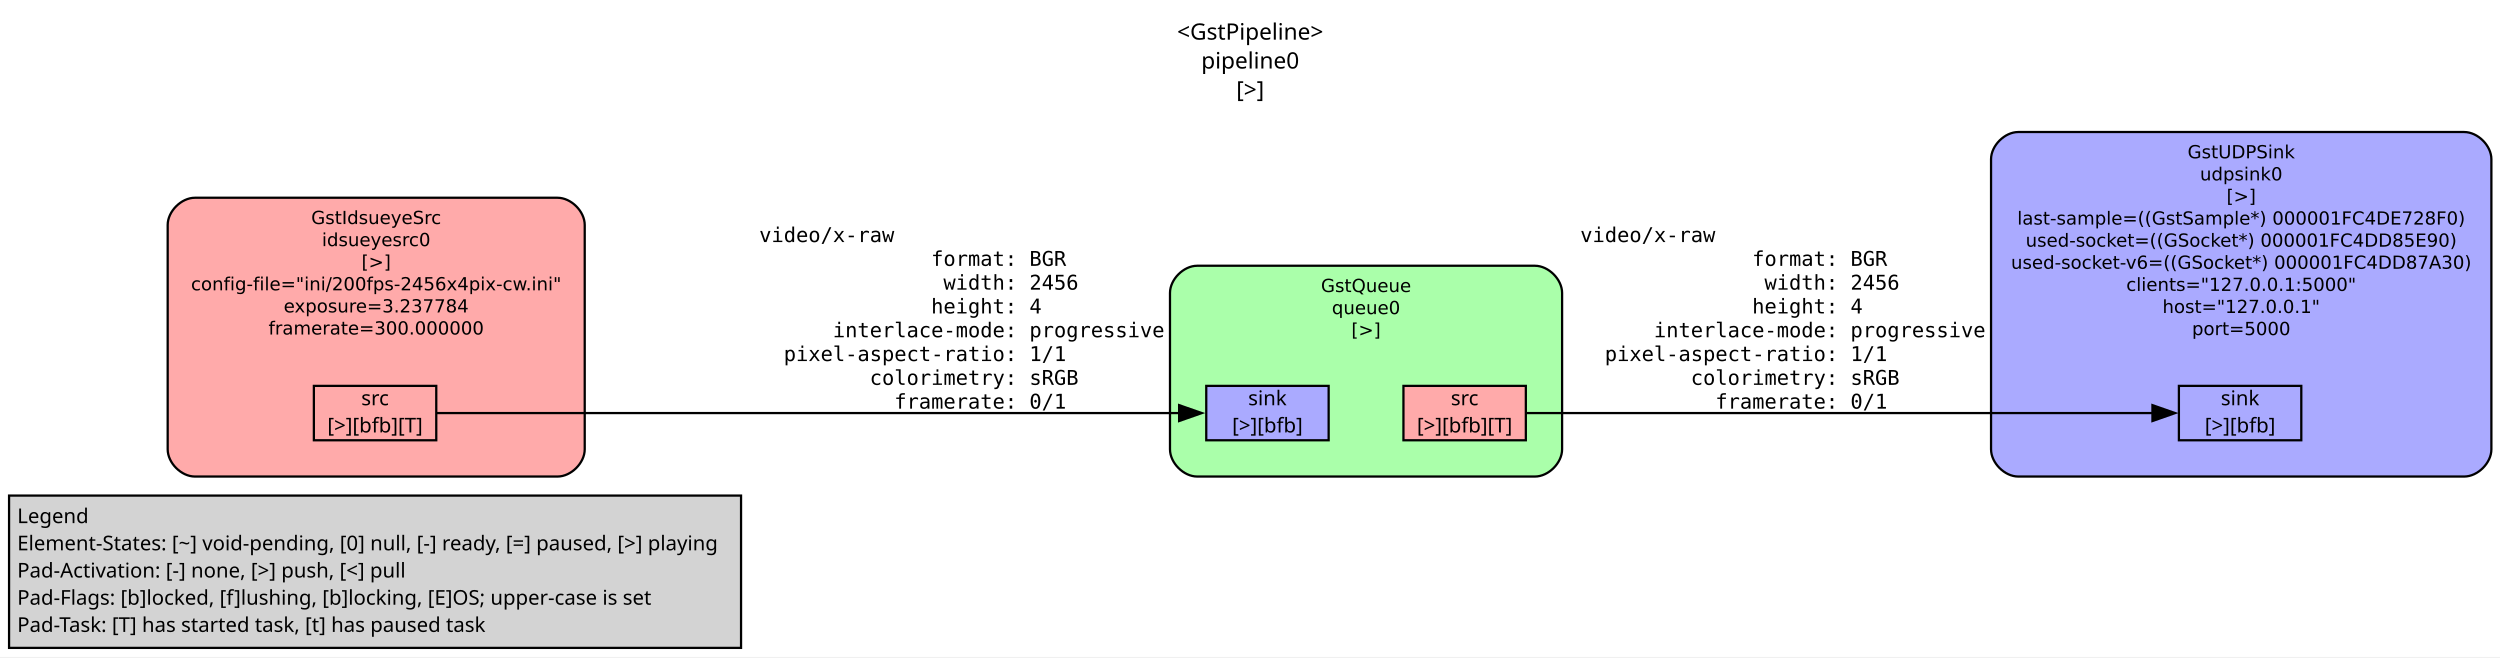
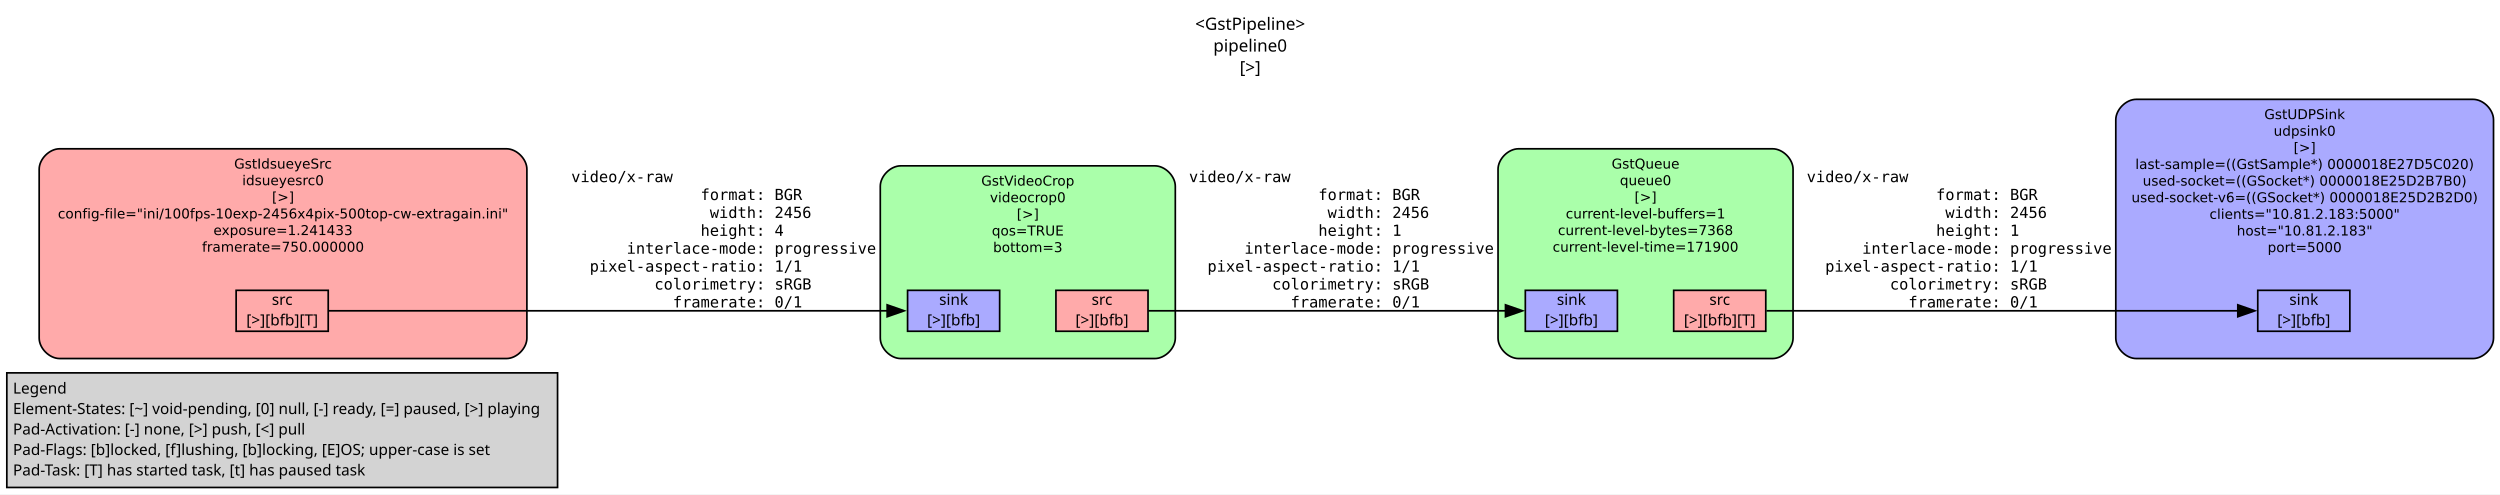
- <svg xmlns="http://www.w3.org/2000/svg" width="1103pt" height="290pt" viewBox="0.00 0.00 1103.00 290.00">
+ <svg xmlns="http://www.w3.org/2000/svg" width="1466pt" height="290pt" viewBox="0.00 0.00 1466.00 290.00">
  <g id="graph0" class="graph" transform="scale(1 1) rotate(0) translate(4 285.85)">
-     <polygon fill="white" stroke="none" points="-4,4 -4,-285.85 1099.2,-285.85 1099.2,4 -4,4" />
-     <text xml:space="preserve" text-anchor="middle" x="547.6" y="-268.35" font-family="sans" font-size="10.00">&lt;GstPipeline&gt;</text>
-     <text xml:space="preserve" text-anchor="middle" x="547.6" y="-255.6" font-family="sans" font-size="10.00">pipeline0</text>
-     <text xml:space="preserve" text-anchor="middle" x="547.6" y="-242.85" font-family="sans" font-size="10.00">[&gt;]</text>
+     <polygon fill="white" stroke="none" points="-4,4 -4,-285.85 1462.2,-285.85 1462.2,4 -4,4" />
+     <text xml:space="preserve" text-anchor="middle" x="729.1" y="-268.35" font-family="sans" font-size="10.00">&lt;GstPipeline&gt;</text>
+     <text xml:space="preserve" text-anchor="middle" x="729.1" y="-255.6" font-family="sans" font-size="10.00">pipeline0</text>
+     <text xml:space="preserve" text-anchor="middle" x="729.1" y="-242.85" font-family="sans" font-size="10.00">[&gt;]</text>
    <g id="clust1" class="cluster">
-       <path fill="#aaaaff" stroke="black" d="M886.45,-75.6C886.45,-75.6 1083.2,-75.6 1083.2,-75.6 1089.2,-75.6 1095.2,-81.6 1095.2,-87.6 1095.2,-87.6 1095.2,-215.6 1095.2,-215.6 1095.2,-221.6 1089.2,-227.6 1083.2,-227.6 1083.2,-227.6 886.45,-227.6 886.45,-227.6 880.45,-227.6 874.45,-221.6 874.45,-215.6 874.45,-215.6 874.45,-87.6 874.45,-87.6 874.45,-81.6 880.45,-75.6 886.45,-75.6" />
-       <text xml:space="preserve" text-anchor="middle" x="984.83" y="-216" font-family="Bitstream Vera Sans" font-size="8.00">GstUDPSink</text>
-       <text xml:space="preserve" text-anchor="middle" x="984.83" y="-206.25" font-family="Bitstream Vera Sans" font-size="8.00">udpsink0</text>
-       <text xml:space="preserve" text-anchor="middle" x="984.83" y="-196.5" font-family="Bitstream Vera Sans" font-size="8.00">[&gt;]</text>
-       <text xml:space="preserve" text-anchor="middle" x="984.83" y="-186.75" font-family="Bitstream Vera Sans" font-size="8.00">last-sample=((GstSample*) 000001FC4DE728F0)</text>
-       <text xml:space="preserve" text-anchor="middle" x="984.83" y="-177" font-family="Bitstream Vera Sans" font-size="8.00">used-socket=((GSocket*) 000001FC4DD85E90)</text>
-       <text xml:space="preserve" text-anchor="middle" x="984.83" y="-167.25" font-family="Bitstream Vera Sans" font-size="8.00">used-socket-v6=((GSocket*) 000001FC4DD87A30)</text>
-       <text xml:space="preserve" text-anchor="middle" x="984.83" y="-157.5" font-family="Bitstream Vera Sans" font-size="8.00">clients="127.0.0.1:5000"</text>
-       <text xml:space="preserve" text-anchor="middle" x="984.83" y="-147.75" font-family="Bitstream Vera Sans" font-size="8.00">host="127.0.0.1"</text>
-       <text xml:space="preserve" text-anchor="middle" x="984.83" y="-138" font-family="Bitstream Vera Sans" font-size="8.00">port=5000</text>
+       <path fill="#aaaaff" stroke="black" d="M1248.7,-75.6C1248.7,-75.6 1446.2,-75.6 1446.2,-75.6 1452.2,-75.6 1458.2,-81.6 1458.2,-87.6 1458.2,-87.6 1458.2,-215.6 1458.2,-215.6 1458.2,-221.6 1452.2,-227.6 1446.2,-227.6 1446.2,-227.6 1248.7,-227.6 1248.7,-227.6 1242.7,-227.6 1236.7,-221.6 1236.7,-215.6 1236.7,-215.6 1236.7,-87.6 1236.7,-87.6 1236.7,-81.6 1242.7,-75.6 1248.7,-75.6" />
+       <text xml:space="preserve" text-anchor="middle" x="1347.45" y="-216" font-family="Bitstream Vera Sans" font-size="8.00">GstUDPSink</text>
+       <text xml:space="preserve" text-anchor="middle" x="1347.45" y="-206.25" font-family="Bitstream Vera Sans" font-size="8.00">udpsink0</text>
+       <text xml:space="preserve" text-anchor="middle" x="1347.45" y="-196.5" font-family="Bitstream Vera Sans" font-size="8.00">[&gt;]</text>
+       <text xml:space="preserve" text-anchor="middle" x="1347.45" y="-186.75" font-family="Bitstream Vera Sans" font-size="8.00">last-sample=((GstSample*) 0000018E27D5C020)</text>
+       <text xml:space="preserve" text-anchor="middle" x="1347.45" y="-177" font-family="Bitstream Vera Sans" font-size="8.00">used-socket=((GSocket*) 0000018E25D2B7B0)</text>
+       <text xml:space="preserve" text-anchor="middle" x="1347.45" y="-167.25" font-family="Bitstream Vera Sans" font-size="8.00">used-socket-v6=((GSocket*) 0000018E25D2B2D0)</text>
+       <text xml:space="preserve" text-anchor="middle" x="1347.45" y="-157.5" font-family="Bitstream Vera Sans" font-size="8.00">clients="10.81.2.183:5000"</text>
+       <text xml:space="preserve" text-anchor="middle" x="1347.45" y="-147.75" font-family="Bitstream Vera Sans" font-size="8.00">host="10.81.2.183"</text>
+       <text xml:space="preserve" text-anchor="middle" x="1347.45" y="-138" font-family="Bitstream Vera Sans" font-size="8.00">port=5000</text>
    </g>
    <g id="clust2" class="cluster">
</g>
    <g id="clust3" class="cluster">
-       <path fill="#aaffaa" stroke="black" d="M524.2,-75.6C524.2,-75.6 673.2,-75.6 673.2,-75.6 679.2,-75.6 685.2,-81.6 685.2,-87.6 685.2,-87.6 685.2,-156.6 685.2,-156.6 685.2,-162.6 679.2,-168.6 673.2,-168.6 673.2,-168.6 524.2,-168.6 524.2,-168.6 518.2,-168.6 512.2,-162.6 512.2,-156.6 512.2,-156.6 512.2,-87.6 512.2,-87.6 512.2,-81.6 518.2,-75.6 524.2,-75.6" />
-       <text xml:space="preserve" text-anchor="middle" x="598.7" y="-157" font-family="Bitstream Vera Sans" font-size="8.00">GstQueue</text>
-       <text xml:space="preserve" text-anchor="middle" x="598.7" y="-147.25" font-family="Bitstream Vera Sans" font-size="8.00">queue0</text>
-       <text xml:space="preserve" text-anchor="middle" x="598.7" y="-137.5" font-family="Bitstream Vera Sans" font-size="8.00">[&gt;]</text>
+       <path fill="#aaffaa" stroke="black" d="M886.45,-75.6C886.45,-75.6 1035.45,-75.6 1035.45,-75.6 1041.45,-75.6 1047.45,-81.6 1047.45,-87.6 1047.45,-87.6 1047.45,-186.6 1047.45,-186.6 1047.45,-192.6 1041.45,-198.6 1035.45,-198.6 1035.45,-198.6 886.45,-198.6 886.45,-198.6 880.45,-198.6 874.45,-192.6 874.45,-186.6 874.45,-186.6 874.45,-87.6 874.45,-87.6 874.45,-81.6 880.45,-75.6 886.45,-75.6" />
+       <text xml:space="preserve" text-anchor="middle" x="960.95" y="-187" font-family="Bitstream Vera Sans" font-size="8.00">GstQueue</text>
+       <text xml:space="preserve" text-anchor="middle" x="960.95" y="-177.25" font-family="Bitstream Vera Sans" font-size="8.00">queue0</text>
+       <text xml:space="preserve" text-anchor="middle" x="960.95" y="-167.5" font-family="Bitstream Vera Sans" font-size="8.00">[&gt;]</text>
+       <text xml:space="preserve" text-anchor="middle" x="960.95" y="-157.75" font-family="Bitstream Vera Sans" font-size="8.00">current-level-buffers=1</text>
+       <text xml:space="preserve" text-anchor="middle" x="960.95" y="-148" font-family="Bitstream Vera Sans" font-size="8.00">current-level-bytes=7368</text>
+       <text xml:space="preserve" text-anchor="middle" x="960.95" y="-138.25" font-family="Bitstream Vera Sans" font-size="8.00">current-level-time=171900</text>
    </g>
    <g id="clust4" class="cluster">
</g>
    <g id="clust5" class="cluster">
</g>
    <g id="clust6" class="cluster">
-       <path fill="#ffaaaa" stroke="black" d="M81.98,-75.6C81.98,-75.6 241.98,-75.6 241.98,-75.6 247.98,-75.6 253.98,-81.6 253.98,-87.6 253.98,-87.6 253.98,-186.6 253.98,-186.6 253.98,-192.6 247.98,-198.6 241.98,-198.6 241.98,-198.6 81.98,-198.6 81.98,-198.6 75.98,-198.6 69.98,-192.6 69.98,-186.6 69.98,-186.6 69.98,-87.6 69.98,-87.6 69.98,-81.6 75.98,-75.6 81.98,-75.6" />
-       <text xml:space="preserve" text-anchor="middle" x="161.98" y="-187" font-family="Bitstream Vera Sans" font-size="8.00">GstIdsueyeSrc</text>
-       <text xml:space="preserve" text-anchor="middle" x="161.98" y="-177.25" font-family="Bitstream Vera Sans" font-size="8.00">idsueyesrc0</text>
-       <text xml:space="preserve" text-anchor="middle" x="161.98" y="-167.5" font-family="Bitstream Vera Sans" font-size="8.00">[&gt;]</text>
-       <text xml:space="preserve" text-anchor="middle" x="161.98" y="-157.75" font-family="Bitstream Vera Sans" font-size="8.00">config-file="ini/200fps-2456x4pix-cw.ini"</text>
-       <text xml:space="preserve" text-anchor="middle" x="161.98" y="-148" font-family="Bitstream Vera Sans" font-size="8.00">exposure=3.237784</text>
-       <text xml:space="preserve" text-anchor="middle" x="161.98" y="-138.25" font-family="Bitstream Vera Sans" font-size="8.00">framerate=300.000000</text>
+       <path fill="#aaffaa" stroke="black" d="M524.2,-75.6C524.2,-75.6 673.2,-75.6 673.2,-75.6 679.2,-75.6 685.2,-81.6 685.2,-87.6 685.2,-87.6 685.2,-176.6 685.2,-176.6 685.2,-182.6 679.2,-188.6 673.2,-188.6 673.2,-188.6 524.2,-188.6 524.2,-188.6 518.2,-188.6 512.2,-182.6 512.2,-176.6 512.2,-176.6 512.2,-87.6 512.2,-87.6 512.2,-81.6 518.2,-75.6 524.2,-75.6" />
+       <text xml:space="preserve" text-anchor="middle" x="598.7" y="-177" font-family="Bitstream Vera Sans" font-size="8.00">GstVideoCrop</text>
+       <text xml:space="preserve" text-anchor="middle" x="598.7" y="-167.25" font-family="Bitstream Vera Sans" font-size="8.00">videocrop0</text>
+       <text xml:space="preserve" text-anchor="middle" x="598.7" y="-157.5" font-family="Bitstream Vera Sans" font-size="8.00">[&gt;]</text>
+       <text xml:space="preserve" text-anchor="middle" x="598.7" y="-147.75" font-family="Bitstream Vera Sans" font-size="8.00">qos=TRUE</text>
+       <text xml:space="preserve" text-anchor="middle" x="598.7" y="-138" font-family="Bitstream Vera Sans" font-size="8.00">bottom=3</text>
    </g>
    <g id="clust7" class="cluster">
+ </g>
+     <g id="clust8" class="cluster">
+ </g>
+     <g id="clust9" class="cluster">
+       <path fill="#ffaaaa" stroke="black" d="M30.97,-75.6C30.97,-75.6 292.97,-75.6 292.97,-75.6 298.97,-75.6 304.97,-81.6 304.97,-87.6 304.97,-87.6 304.97,-186.6 304.97,-186.6 304.97,-192.6 298.97,-198.6 292.97,-198.6 292.97,-198.6 30.97,-198.6 30.97,-198.6 24.97,-198.6 18.97,-192.6 18.97,-186.6 18.97,-186.6 18.97,-87.6 18.97,-87.6 18.97,-81.6 24.97,-75.6 30.97,-75.6" />
+       <text xml:space="preserve" text-anchor="middle" x="161.97" y="-187" font-family="Bitstream Vera Sans" font-size="8.00">GstIdsueyeSrc</text>
+       <text xml:space="preserve" text-anchor="middle" x="161.97" y="-177.25" font-family="Bitstream Vera Sans" font-size="8.00">idsueyesrc0</text>
+       <text xml:space="preserve" text-anchor="middle" x="161.97" y="-167.5" font-family="Bitstream Vera Sans" font-size="8.00">[&gt;]</text>
+       <text xml:space="preserve" text-anchor="middle" x="161.97" y="-157.75" font-family="Bitstream Vera Sans" font-size="8.00">config-file="ini/100fps-10exp-2456x4pix-500top-cw-extragain.ini"</text>
+       <text xml:space="preserve" text-anchor="middle" x="161.97" y="-148" font-family="Bitstream Vera Sans" font-size="8.00">exposure=1.241433</text>
+       <text xml:space="preserve" text-anchor="middle" x="161.97" y="-138.25" font-family="Bitstream Vera Sans" font-size="8.00">framerate=750.000000</text>
+     </g>
+     <g id="clust10" class="cluster">
</g>
    <g id="node1" class="node">
      <polygon fill="lightgrey" stroke="black" points="322.95,-67.2 0,-67.2 0,0 322.95,0 322.95,-67.2" />
      <text xml:space="preserve" text-anchor="start" x="3.6" y="-55.05" font-family="sans" font-size="9.00">Legend</text>
      <text xml:space="preserve" text-anchor="start" x="3.6" y="-43.05" font-family="sans" font-size="9.00">Element-States: [~] void-pending, [0] null, [-] ready, [=] paused, [&gt;] playing</text>
      <text xml:space="preserve" text-anchor="start" x="3.6" y="-31.05" font-family="sans" font-size="9.00">Pad-Activation: [-] none, [&gt;] push, [&lt;] pull</text>
      <text xml:space="preserve" text-anchor="start" x="3.6" y="-19.05" font-family="sans" font-size="9.00">Pad-Flags: [b]locked, [f]lushing, [b]locking, [E]OS; upper-case is set</text>
      <text xml:space="preserve" text-anchor="start" x="3.6" y="-7.05" font-family="sans" font-size="9.00">Pad-Task: [T] has started task, [t] has paused task</text>
    </g>
    <g id="node2" class="node">
-       <polygon fill="#aaaaff" stroke="black" points="1011.33,-115.6 957.33,-115.6 957.33,-91.6 1011.33,-91.6 1011.33,-115.6" />
-       <text xml:space="preserve" text-anchor="middle" x="984.33" y="-107.05" font-family="sans" font-size="9.00">sink</text>
-       <text xml:space="preserve" text-anchor="middle" x="984.33" y="-95.05" font-family="sans" font-size="9.00">[&gt;][bfb]</text>
+       <polygon fill="#aaaaff" stroke="black" points="1373.95,-115.6 1319.95,-115.6 1319.95,-91.6 1373.95,-91.6 1373.95,-115.6" />
+       <text xml:space="preserve" text-anchor="middle" x="1346.95" y="-107.05" font-family="sans" font-size="9.00">sink</text>
+       <text xml:space="preserve" text-anchor="middle" x="1346.95" y="-95.05" font-family="sans" font-size="9.00">[&gt;][bfb]</text>
    </g>
    <g id="node3" class="node">
+       <polygon fill="#aaaaff" stroke="black" points="944.45,-115.6 890.45,-115.6 890.45,-91.6 944.45,-91.6 944.45,-115.6" />
+       <text xml:space="preserve" text-anchor="middle" x="917.45" y="-107.05" font-family="sans" font-size="9.00">sink</text>
+       <text xml:space="preserve" text-anchor="middle" x="917.45" y="-95.05" font-family="sans" font-size="9.00">[&gt;][bfb]</text>
+     </g>
+     <g id="node4" class="node">
+       <polygon fill="#ffaaaa" stroke="black" points="1031.45,-115.6 977.45,-115.6 977.45,-91.6 1031.45,-91.6 1031.45,-115.6" />
+       <text xml:space="preserve" text-anchor="middle" x="1004.45" y="-107.05" font-family="sans" font-size="9.00">src</text>
+       <text xml:space="preserve" text-anchor="middle" x="1004.45" y="-95.05" font-family="sans" font-size="9.00">[&gt;][bfb][T]</text>
+     </g>
+     <g id="edge2" class="edge">
+       <path fill="none" stroke="black" d="M1031.89,-103.6C1092,-103.6 1239.11,-103.6 1308.53,-103.6" />
+       <polygon fill="black" stroke="black" points="1308.25,-107.1 1318.25,-103.6 1308.25,-100.1 1308.25,-107.1" />
+       <text xml:space="preserve" text-anchor="start" x="1055.45" y="-179.05" font-family="monospace" font-size="9.00">video/x-raw</text>
+       <text xml:space="preserve" text-anchor="start" x="1055.45" y="-168.55" font-family="monospace" font-size="9.00">              format: BGR</text>
+       <text xml:space="preserve" text-anchor="start" x="1055.45" y="-158.05" font-family="monospace" font-size="9.00">               width: 2456</text>
+       <text xml:space="preserve" text-anchor="start" x="1055.45" y="-147.55" font-family="monospace" font-size="9.00">              height: 1</text>
+       <text xml:space="preserve" text-anchor="start" x="1055.45" y="-137.05" font-family="monospace" font-size="9.00">      interlace-mode: progressive</text>
+       <text xml:space="preserve" text-anchor="start" x="1055.45" y="-126.55" font-family="monospace" font-size="9.00">  pixel-aspect-ratio: 1/1</text>
+       <text xml:space="preserve" text-anchor="start" x="1055.45" y="-116.05" font-family="monospace" font-size="9.00">         colorimetry: sRGB</text>
+       <text xml:space="preserve" text-anchor="start" x="1055.45" y="-105.55" font-family="monospace" font-size="9.00">           framerate: 0/1</text>
+     </g>
+     <g id="node5" class="node">
      <polygon fill="#aaaaff" stroke="black" points="582.2,-115.6 528.2,-115.6 528.2,-91.6 582.2,-91.6 582.2,-115.6" />
      <text xml:space="preserve" text-anchor="middle" x="555.2" y="-107.05" font-family="sans" font-size="9.00">sink</text>
      <text xml:space="preserve" text-anchor="middle" x="555.2" y="-95.05" font-family="sans" font-size="9.00">[&gt;][bfb]</text>
    </g>
-     <g id="node4" class="node">
+     <g id="node6" class="node">
      <polygon fill="#ffaaaa" stroke="black" points="669.2,-115.6 615.2,-115.6 615.2,-91.6 669.2,-91.6 669.2,-115.6" />
      <text xml:space="preserve" text-anchor="middle" x="642.2" y="-107.05" font-family="sans" font-size="9.00">src</text>
-       <text xml:space="preserve" text-anchor="middle" x="642.2" y="-95.05" font-family="sans" font-size="9.00">[&gt;][bfb][T]</text>
+       <text xml:space="preserve" text-anchor="middle" x="642.2" y="-95.05" font-family="sans" font-size="9.00">[&gt;][bfb]</text>
    </g>
-     <g id="edge2" class="edge">
-       <path fill="none" stroke="black" d="M669.61,-103.6C729.66,-103.6 876.61,-103.6 945.95,-103.6" />
-       <polygon fill="black" stroke="black" points="945.66,-107.1 955.66,-103.6 945.66,-100.1 945.66,-107.1" />
+     <g id="edge4" class="edge">
+       <path fill="none" stroke="black" d="M669.4,-103.6C718.16,-103.6 822.97,-103.6 879.12,-103.6" />
+       <polygon fill="black" stroke="black" points="878.82,-107.1 888.82,-103.6 878.82,-100.1 878.82,-107.1" />
      <text xml:space="preserve" text-anchor="start" x="693.2" y="-179.05" font-family="monospace" font-size="9.00">video/x-raw</text>
      <text xml:space="preserve" text-anchor="start" x="693.2" y="-168.55" font-family="monospace" font-size="9.00">              format: BGR</text>
      <text xml:space="preserve" text-anchor="start" x="693.2" y="-158.05" font-family="monospace" font-size="9.00">               width: 2456</text>
-       <text xml:space="preserve" text-anchor="start" x="693.2" y="-147.55" font-family="monospace" font-size="9.00">              height: 4</text>
+       <text xml:space="preserve" text-anchor="start" x="693.2" y="-147.55" font-family="monospace" font-size="9.00">              height: 1</text>
      <text xml:space="preserve" text-anchor="start" x="693.2" y="-137.05" font-family="monospace" font-size="9.00">      interlace-mode: progressive</text>
      <text xml:space="preserve" text-anchor="start" x="693.2" y="-126.55" font-family="monospace" font-size="9.00">  pixel-aspect-ratio: 1/1</text>
      <text xml:space="preserve" text-anchor="start" x="693.2" y="-116.05" font-family="monospace" font-size="9.00">         colorimetry: sRGB</text>
      <text xml:space="preserve" text-anchor="start" x="693.2" y="-105.55" font-family="monospace" font-size="9.00">           framerate: 0/1</text>
    </g>
-     <g id="node5" class="node">
-       <polygon fill="#ffaaaa" stroke="black" points="188.48,-115.6 134.48,-115.6 134.48,-91.6 188.48,-91.6 188.48,-115.6" />
-       <text xml:space="preserve" text-anchor="middle" x="161.48" y="-107.05" font-family="sans" font-size="9.00">src</text>
-       <text xml:space="preserve" text-anchor="middle" x="161.48" y="-95.05" font-family="sans" font-size="9.00">[&gt;][bfb][T]</text>
+     <g id="node7" class="node">
+       <polygon fill="#ffaaaa" stroke="black" points="188.47,-115.6 134.47,-115.6 134.47,-91.6 188.47,-91.6 188.47,-115.6" />
+       <text xml:space="preserve" text-anchor="middle" x="161.47" y="-107.05" font-family="sans" font-size="9.00">src</text>
+       <text xml:space="preserve" text-anchor="middle" x="161.47" y="-95.05" font-family="sans" font-size="9.00">[&gt;][bfb][T]</text>
    </g>
-     <g id="edge3" class="edge">
+     <g id="edge5" class="edge">
      <path fill="none" stroke="black" d="M188.79,-103.6C256.58,-103.6 437.44,-103.6 516.42,-103.6" />
      <polygon fill="black" stroke="black" points="516.23,-107.1 526.23,-103.6 516.23,-100.1 516.23,-107.1" />
      <text xml:space="preserve" text-anchor="start" x="330.95" y="-179.05" font-family="monospace" font-size="9.00">video/x-raw</text>
      <text xml:space="preserve" text-anchor="start" x="330.95" y="-168.55" font-family="monospace" font-size="9.00">              format: BGR</text>
      <text xml:space="preserve" text-anchor="start" x="330.95" y="-158.05" font-family="monospace" font-size="9.00">               width: 2456</text>
      <text xml:space="preserve" text-anchor="start" x="330.95" y="-147.55" font-family="monospace" font-size="9.00">              height: 4</text>
      <text xml:space="preserve" text-anchor="start" x="330.95" y="-137.05" font-family="monospace" font-size="9.00">      interlace-mode: progressive</text>
      <text xml:space="preserve" text-anchor="start" x="330.95" y="-126.55" font-family="monospace" font-size="9.00">  pixel-aspect-ratio: 1/1</text>
      <text xml:space="preserve" text-anchor="start" x="330.95" y="-116.05" font-family="monospace" font-size="9.00">         colorimetry: sRGB</text>
      <text xml:space="preserve" text-anchor="start" x="330.95" y="-105.55" font-family="monospace" font-size="9.00">           framerate: 0/1</text>
    </g>
  </g>
</svg>
